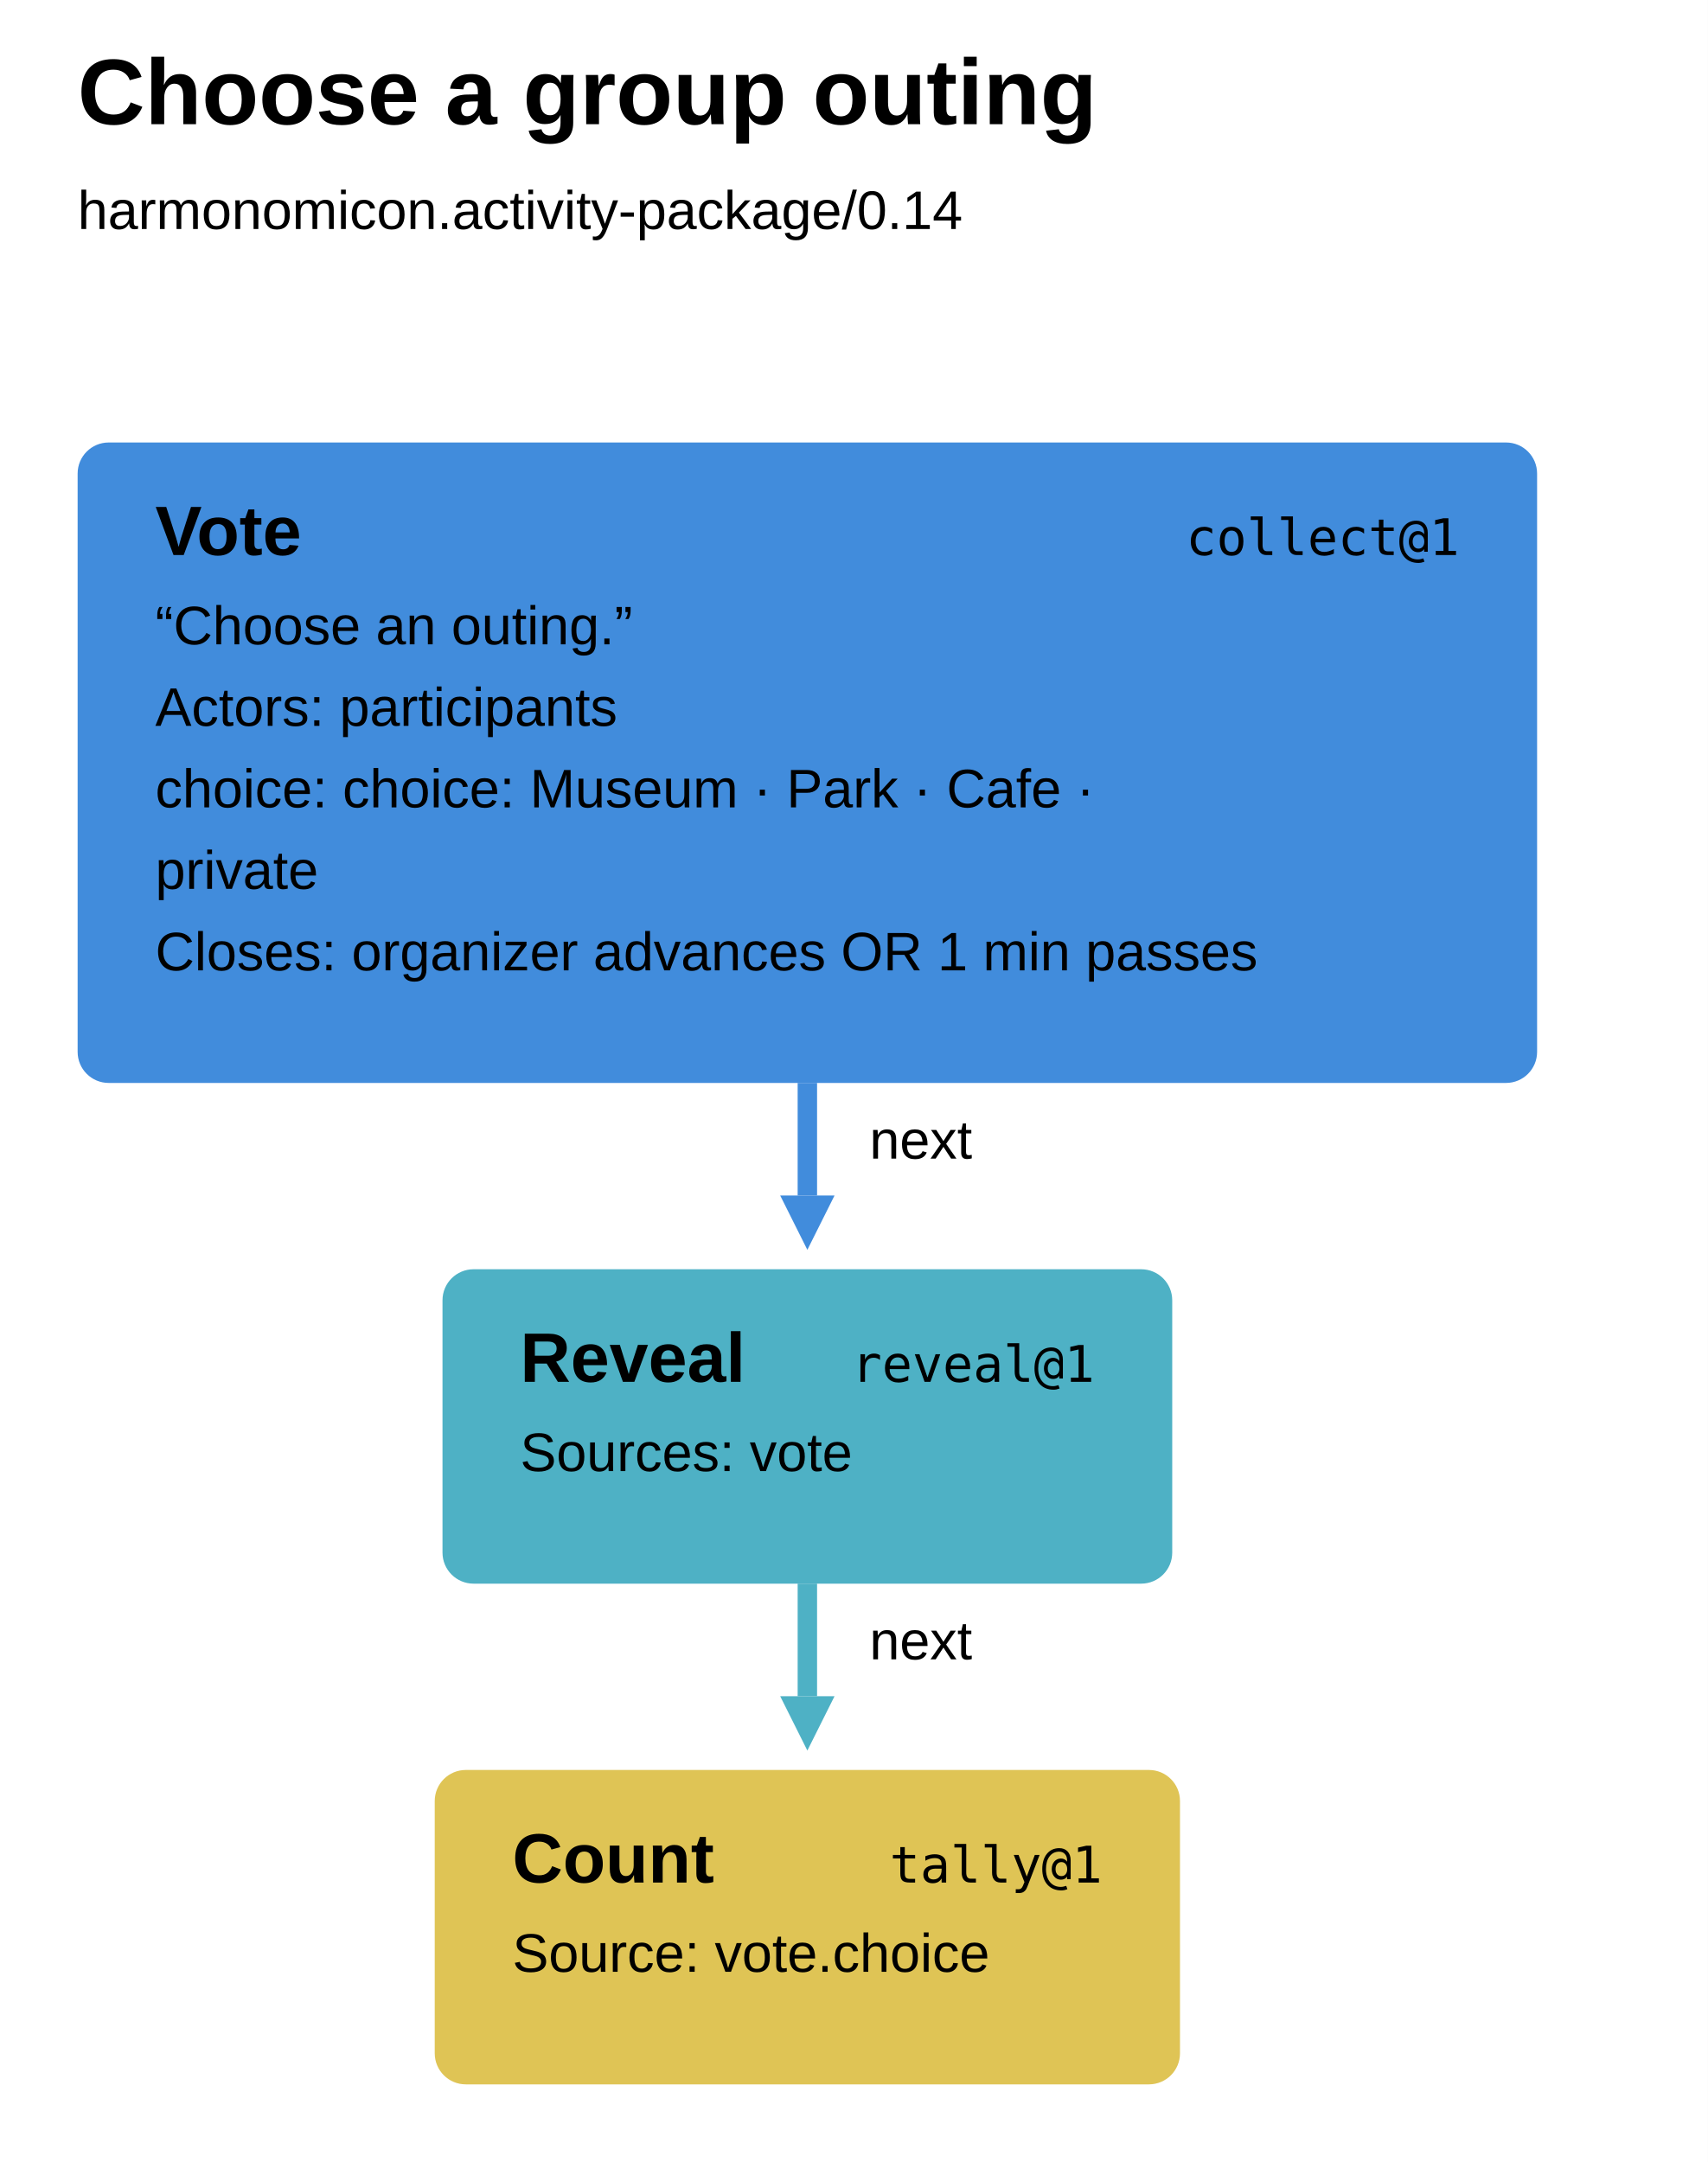
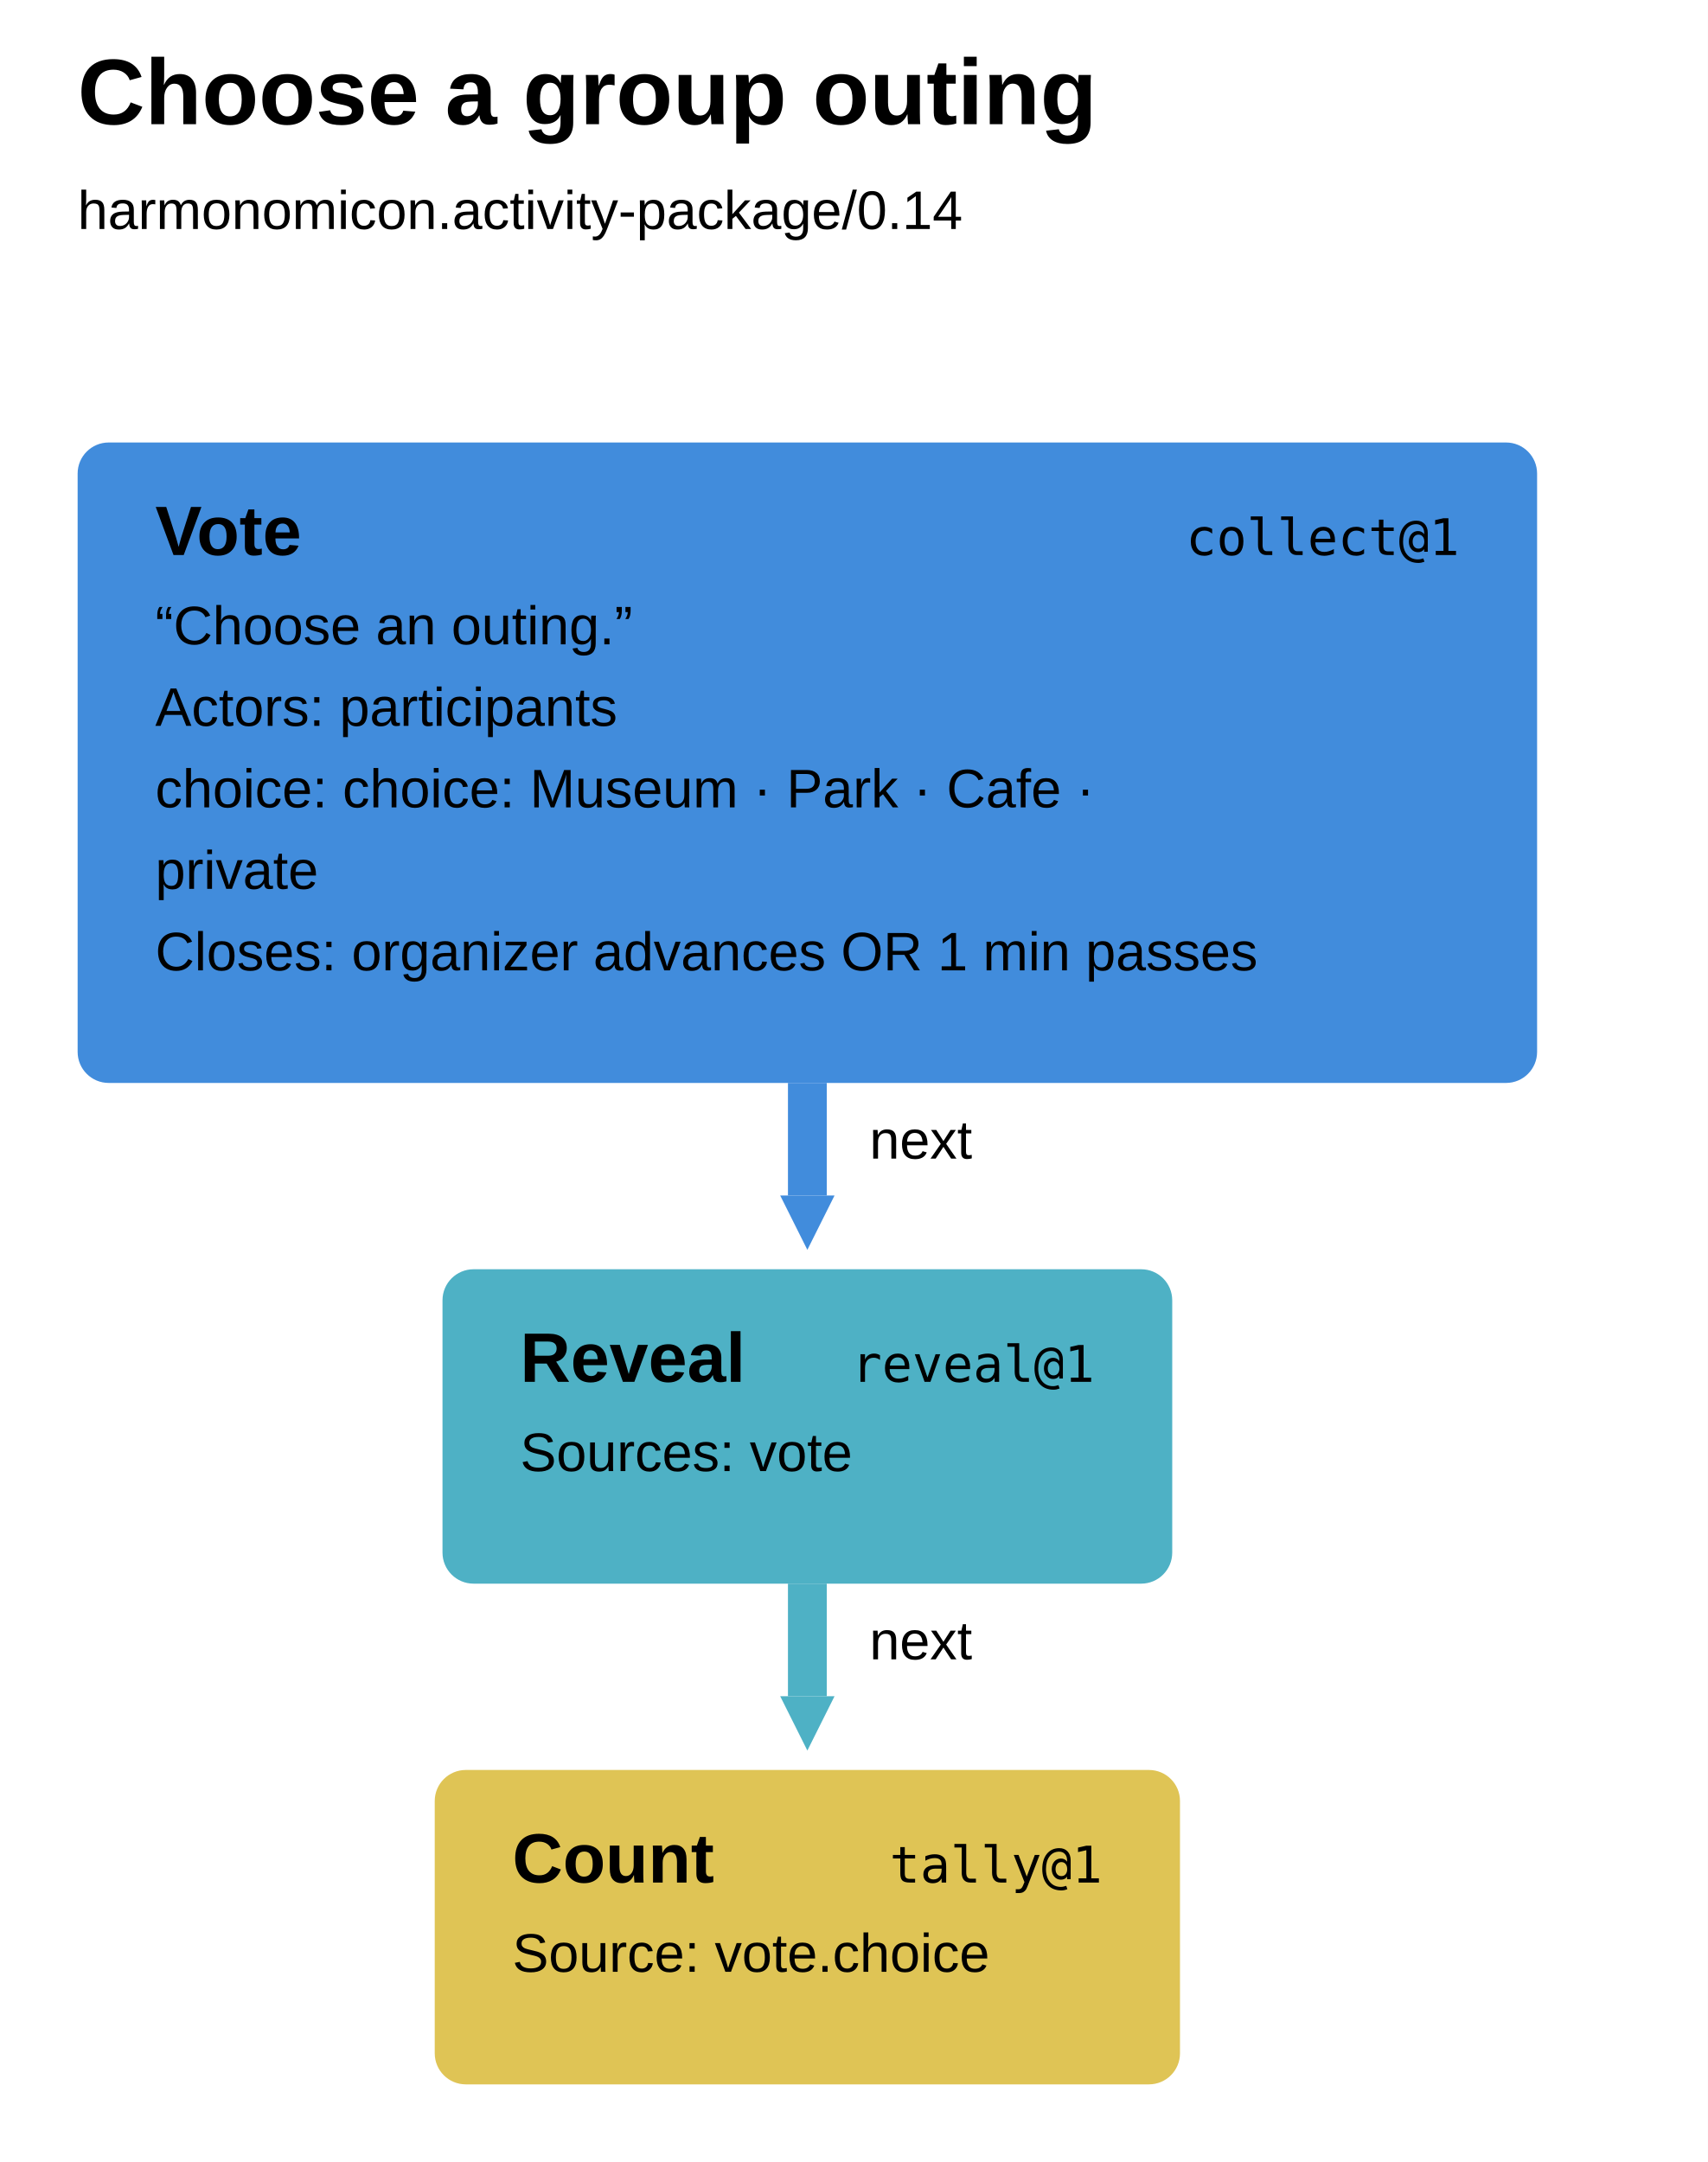
<svg xmlns="http://www.w3.org/2000/svg" width="440" height="557" viewBox="0 0 440 557" aria-label="Choose a group outing runbook" style="font-family:Arial,sans-serif;fill:black">
  <defs>
    <marker id="arrow-0" markerUnits="userSpaceOnUse" markerWidth="14" markerHeight="14" refX="0" refY="7" orient="auto">
      <path d="M0 0L14 7L0 14Z" fill="#418cdc" />
    </marker>
    <marker id="arrow-1" markerUnits="userSpaceOnUse" markerWidth="14" markerHeight="14" refX="0" refY="7" orient="auto">
      <path d="M0 0L14 7L0 14Z" fill="#4eb1c5" />
    </marker>
  </defs>
  <rect width="100%" height="100%" fill="white" />
  <text x="20" y="32" font-size="24" font-weight="700">Choose a group outing</text>
  <text x="20" y="59" font-size="14">harmonomicon.activity-package/0.14</text>
  <g data-step="vote" tabindex="0" role="button" aria-label="vote collect@1">
    <rect x="20" y="114" width="376" height="165" rx="8" fill="#418cdc" />
    <text x="40" y="143" font-weight="700" font-size="18">Vote</text>
    <text x="376" y="143" text-anchor="end" font-family="ui-monospace, SFMono-Regular, Menlo, Consolas, monospace" font-size="13">collect@1</text>
    <text x="40" y="166" font-size="14">“Choose an outing.”</text>
    <text x="40" y="187" font-size="14">Actors: participants</text>
    <text x="40" y="208" font-size="14">choice: choice: Museum · Park · Cafe ·</text>
    <text x="40" y="229" font-size="14">private</text>
    <text x="40" y="250" font-size="14">Closes: organizer advances OR 1 min passes</text>
  </g>
  <g data-step="reveal" tabindex="0" role="button" aria-label="reveal reveal@1">
    <rect x="114" y="327" width="188" height="81" rx="8" fill="#4eb1c5" />
    <text x="134" y="356" font-weight="700" font-size="18">Reveal</text>
    <text x="282" y="356" text-anchor="end" font-family="ui-monospace, SFMono-Regular, Menlo, Consolas, monospace" font-size="13">reveal@1</text>
    <text x="134" y="379" font-size="14">Sources: vote</text>
  </g>
  <g data-step="count" tabindex="0" role="button" aria-label="count tally@1">
    <rect x="112" y="456" width="192" height="81" rx="8" fill="#dfc455" />
    <text x="132" y="485" font-weight="700" font-size="18">Count</text>
    <text x="284" y="485" text-anchor="end" font-family="ui-monospace, SFMono-Regular, Menlo, Consolas, monospace" font-size="13">tally@1</text>
    <text x="132" y="508" font-size="14">Source: vote.choice</text>
  </g>
-   <path d="M 208 279 L 208 308" fill="none" stroke="#418cdc" stroke-width="5" marker-end="url(#arrow-0)" />
+   <path d="M 208 279 L 208 308" fill="none" stroke="#418cdc" stroke-width="10" marker-end="url(#arrow-0)" />
  <text x="224" y="298.5" font-size="14">next</text>
-   <path d="M 208 408 L 208 437" fill="none" stroke="#4eb1c5" stroke-width="5" marker-end="url(#arrow-1)" />
+   <path d="M 208 408 L 208 437" fill="none" stroke="#4eb1c5" stroke-width="10" marker-end="url(#arrow-1)" />
  <text x="224" y="427.5" font-size="14">next</text>
</svg>
